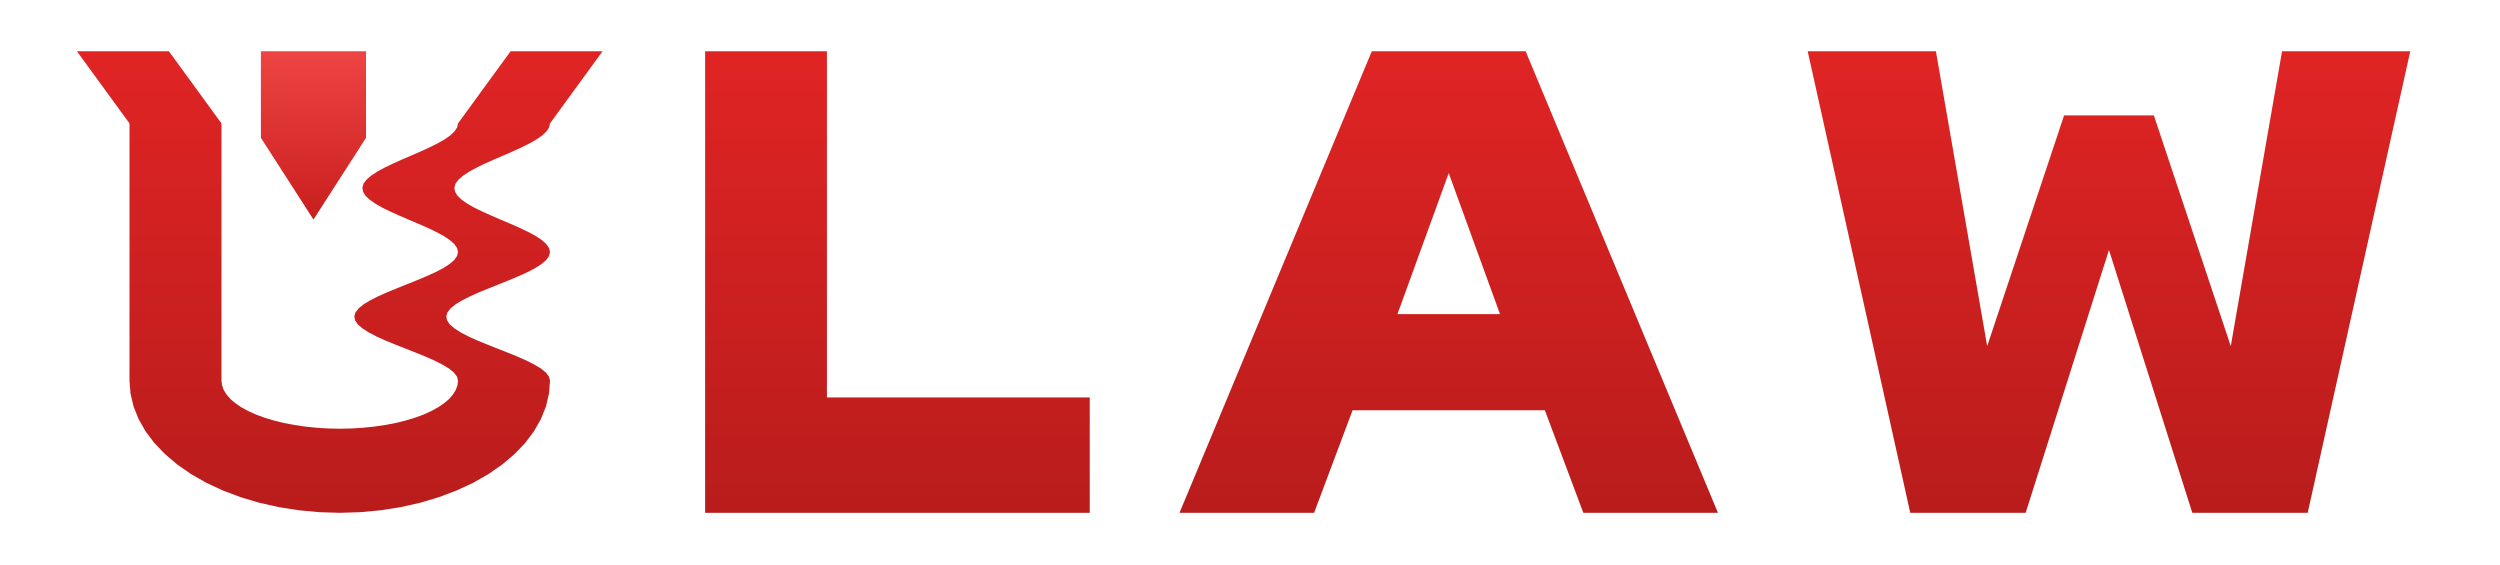
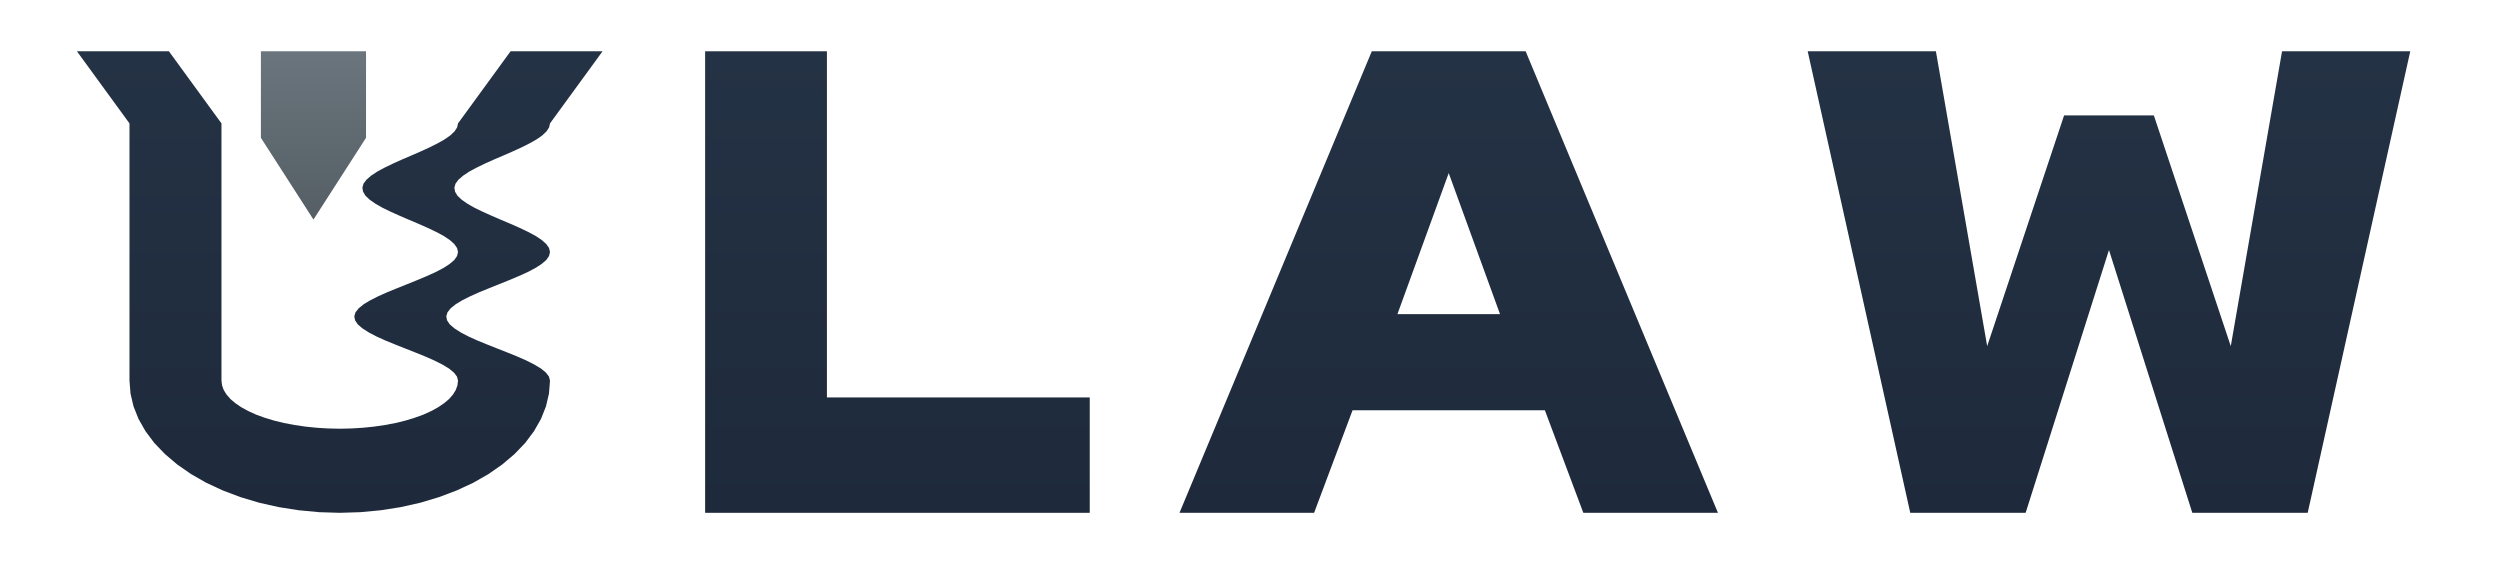
<svg xmlns="http://www.w3.org/2000/svg" viewBox="0 0 390 88" width="390" height="88" fill="none" role="img" aria-label="ULAW Holster Logo">
  <defs>
-     <linearGradient id="ulawRed" x1="0" y1="0" x2="0" y2="1">
-       <stop offset="0%" stop-color="#E02424" />
-       <stop offset="100%" stop-color="#B91C1C" />
+     <linearGradient id="dbNavy" x1="0" y1="0" x2="0" y2="1">
+       <stop offset="0%" stop-color="#243245" />
+       <stop offset="100%" stop-color="#1E2A3B" />
    </linearGradient>
-     <linearGradient id="ulawChevRed" x1="0" y1="0" x2="0" y2="1">
-       <stop offset="0%" stop-color="#EF4444" />
-       <stop offset="100%" stop-color="#C81E1E" />
+     <linearGradient id="dbSlate" x1="0" y1="0" x2="0" y2="1">
+       <stop offset="0%" stop-color="#6B757D" />
+       <stop offset="100%" stop-color="#545E64" />
    </linearGradient>
  </defs>
  <g id="ulaw-mark-u">
-     <path d="M 26.35 8.00 L 34.55 19.25 L 34.55 59.38 L 34.64 60.11 L 34.90 60.84 L 35.34 61.55 L 35.95 62.25 L 36.73 62.91 L 37.66 63.54 L 38.74 64.13 L 39.95 64.68 L 41.30 65.17 L 42.75 65.61 L 44.30 65.99 L 45.94 66.30 L 47.64 66.55 L 49.40 66.73 L 51.19 66.84 L 53.00 66.88 L 54.81 66.84 L 56.60 66.73 L 58.36 66.55 L 60.06 66.30 L 61.70 65.99 L 63.25 65.61 L 64.70 65.17 L 66.05 64.68 L 67.26 64.13 L 68.34 63.54 L 69.27 62.91 L 70.05 62.25 L 70.66 61.55 L 71.10 60.84 L 71.36 60.11 L 71.45 59.38 L 71.29 58.75 L 70.81 58.12 L 70.04 57.49 L 69.01 56.87 L 67.76 56.24 L 66.33 55.61 L 64.80 54.99 L 63.20 54.36 L 61.62 53.73 L 60.10 53.11 L 58.71 52.48 L 57.51 51.85 L 56.53 51.22 L 55.81 50.60 L 55.39 49.97 L 55.27 49.34 L 55.46 48.72 L 55.96 48.09 L 56.74 47.46 L 57.77 46.84 L 59.02 46.21 L 60.43 45.58 L 61.95 44.96 L 63.52 44.33 L 65.08 43.70 L 66.58 43.07 L 67.95 42.45 L 69.15 41.82 L 70.13 41.19 L 70.86 40.57 L 71.30 39.94 L 71.45 39.31 L 71.30 38.69 L 70.86 38.06 L 70.15 37.43 L 69.20 36.80 L 68.04 36.18 L 66.72 35.55 L 65.30 34.92 L 63.83 34.30 L 62.37 33.67 L 60.97 33.04 L 59.69 32.42 L 58.58 31.79 L 57.68 31.16 L 57.02 30.54 L 56.64 29.91 L 56.53 29.28 L 56.71 28.65 L 57.17 28.03 L 57.90 27.40 L 58.85 26.77 L 60.00 26.15 L 61.30 25.52 L 62.70 24.89 L 64.15 24.27 L 65.59 23.64 L 66.97 23.01 L 68.23 22.38 L 69.33 21.76 L 70.24 21.13 L 70.90 20.50 L 71.31 19.88 L 71.45 19.25 L 79.65 8.00 L 94.00 8.00 L 85.80 19.25 L 85.66 19.88 L 85.25 20.50 L 84.59 21.13 L 83.68 21.76 L 82.58 22.38 L 81.32 23.01 L 79.94 23.64 L 78.50 24.27 L 77.05 24.89 L 75.65 25.52 L 74.35 26.15 L 73.20 26.77 L 72.25 27.40 L 71.52 28.03 L 71.06 28.65 L 70.88 29.28 L 70.99 29.91 L 71.37 30.54 L 72.03 31.16 L 72.93 31.79 L 74.04 32.42 L 75.32 33.04 L 76.72 33.67 L 78.18 34.30 L 79.65 34.92 L 81.07 35.55 L 82.39 36.18 L 83.55 36.80 L 84.50 37.43 L 85.21 38.06 L 85.65 38.69 L 85.80 39.31 L 85.65 39.94 L 85.21 40.57 L 84.48 41.19 L 83.50 41.82 L 82.30 42.45 L 80.93 43.07 L 79.43 43.70 L 77.87 44.33 L 76.30 44.96 L 74.78 45.58 L 73.37 46.21 L 72.12 46.84 L 71.09 47.46 L 70.31 48.09 L 69.81 48.72 L 69.62 49.34 L 69.74 49.97 L 70.16 50.60 L 70.88 51.22 L 71.86 51.85 L 73.06 52.48 L 74.45 53.11 L 75.97 53.73 L 77.55 54.36 L 79.15 54.99 L 80.68 55.61 L 82.11 56.24 L 83.36 56.87 L 84.39 57.49 L 85.16 58.12 L 85.64 58.75 L 85.80 59.38 L 85.64 61.40 L 85.17 63.40 L 84.39 65.36 L 83.30 67.27 L 81.93 69.10 L 80.27 70.83 L 78.35 72.46 L 76.19 73.96 L 73.81 75.32 L 71.22 76.52 L 68.46 77.56 L 65.55 78.43 L 62.52 79.11 L 59.40 79.60 L 56.21 79.90 L 53.00 80.00 L 49.79 79.90 L 46.60 79.60 L 43.48 79.11 L 40.45 78.43 L 37.54 77.56 L 34.78 76.52 L 32.19 75.32 L 29.81 73.96 L 27.65 72.46 L 25.73 70.83 L 24.07 69.10 L 22.70 67.27 L 21.61 65.36 L 20.83 63.40 L 20.36 61.40 L 20.20 59.37 L 20.20 19.25 L 12.00 8.00 Z" fill="url(#ulawRed)" />
-     <path d="M 40.70 8.00 L 57.10 8.00 L 57.10 21.50 L 48.90 34.25 L 40.70 21.50 Z" fill="url(#ulawChevRed)" />
+     <path d="M 26.35 8.00 L 34.55 19.25 L 34.55 59.38 L 34.64 60.11 L 34.90 60.84 L 35.34 61.55 L 35.95 62.25 L 36.73 62.91 L 37.66 63.54 L 38.74 64.13 L 39.95 64.68 L 41.30 65.17 L 42.75 65.61 L 44.30 65.99 L 45.94 66.30 L 47.64 66.55 L 49.40 66.73 L 51.19 66.84 L 53.00 66.88 L 54.81 66.84 L 56.60 66.73 L 58.36 66.55 L 60.06 66.30 L 61.70 65.99 L 63.25 65.61 L 64.70 65.17 L 66.05 64.68 L 67.26 64.13 L 68.34 63.54 L 69.27 62.91 L 70.05 62.25 L 70.66 61.55 L 71.10 60.84 L 71.36 60.11 L 71.45 59.38 L 71.29 58.75 L 70.81 58.12 L 70.04 57.49 L 69.01 56.87 L 67.76 56.24 L 66.33 55.61 L 64.80 54.99 L 63.20 54.36 L 61.62 53.73 L 60.10 53.11 L 58.71 52.48 L 57.51 51.85 L 56.53 51.22 L 55.81 50.60 L 55.39 49.97 L 55.27 49.34 L 55.46 48.72 L 55.96 48.09 L 56.74 47.46 L 57.77 46.84 L 59.02 46.21 L 60.43 45.58 L 61.95 44.96 L 63.52 44.33 L 65.08 43.70 L 66.58 43.07 L 67.95 42.45 L 69.15 41.82 L 70.13 41.19 L 70.86 40.57 L 71.30 39.94 L 71.45 39.31 L 71.30 38.69 L 70.86 38.06 L 70.15 37.43 L 69.20 36.80 L 68.04 36.18 L 66.72 35.55 L 65.30 34.92 L 63.83 34.30 L 62.37 33.67 L 60.97 33.04 L 59.69 32.42 L 58.58 31.79 L 57.68 31.16 L 57.02 30.54 L 56.64 29.91 L 56.53 29.28 L 56.71 28.65 L 57.17 28.03 L 57.90 27.40 L 58.85 26.77 L 60.00 26.15 L 61.30 25.52 L 62.70 24.89 L 64.15 24.27 L 65.59 23.64 L 66.97 23.01 L 68.23 22.38 L 69.33 21.76 L 70.24 21.13 L 70.90 20.50 L 71.31 19.88 L 71.45 19.25 L 79.65 8.00 L 94.00 8.00 L 85.80 19.25 L 85.66 19.88 L 85.25 20.50 L 84.59 21.13 L 83.68 21.76 L 82.58 22.38 L 81.32 23.01 L 79.94 23.64 L 78.50 24.27 L 77.05 24.89 L 75.65 25.52 L 74.35 26.15 L 73.20 26.77 L 72.25 27.40 L 71.52 28.03 L 71.06 28.65 L 70.88 29.28 L 70.99 29.91 L 71.37 30.54 L 72.03 31.16 L 72.93 31.79 L 74.04 32.42 L 75.32 33.04 L 76.72 33.67 L 78.18 34.30 L 79.65 34.92 L 81.07 35.55 L 82.39 36.18 L 83.55 36.80 L 84.50 37.43 L 85.21 38.06 L 85.65 38.69 L 85.80 39.31 L 85.65 39.94 L 85.21 40.57 L 84.48 41.19 L 83.50 41.82 L 82.30 42.45 L 80.93 43.07 L 79.43 43.70 L 77.87 44.33 L 76.30 44.96 L 74.78 45.58 L 73.37 46.21 L 72.12 46.84 L 71.09 47.46 L 70.31 48.09 L 69.81 48.72 L 69.62 49.34 L 69.74 49.97 L 70.16 50.60 L 70.88 51.22 L 71.86 51.85 L 73.06 52.48 L 74.45 53.11 L 75.97 53.73 L 77.55 54.36 L 79.15 54.99 L 80.68 55.61 L 82.11 56.24 L 83.36 56.87 L 84.39 57.49 L 85.16 58.12 L 85.64 58.75 L 85.80 59.38 L 85.64 61.40 L 85.17 63.40 L 84.39 65.36 L 83.30 67.27 L 81.93 69.10 L 80.27 70.83 L 78.35 72.46 L 76.19 73.96 L 73.81 75.32 L 71.22 76.52 L 68.46 77.56 L 65.55 78.43 L 62.52 79.11 L 59.40 79.60 L 56.21 79.90 L 53.00 80.00 L 49.79 79.90 L 46.60 79.60 L 43.48 79.11 L 40.45 78.43 L 37.54 77.56 L 34.78 76.52 L 32.19 75.32 L 29.81 73.96 L 27.65 72.46 L 25.73 70.83 L 24.07 69.10 L 22.70 67.27 L 21.61 65.36 L 20.83 63.40 L 20.36 61.40 L 20.20 59.37 L 20.20 19.25 L 12.00 8.00 Z" fill="url(#dbNavy)" />
+     <path d="M 40.70 8.00 L 57.10 8.00 L 57.10 21.50 L 48.90 34.25 L 40.70 21.50 Z" fill="url(#dbSlate)" />
  </g>
-   <g id="ulaw-wordmark" fill="url(#ulawRed)">
+   <g id="ulaw-wordmark" fill="url(#dbNavy)">
    <path d="M 110.00 8.00 L 129.00 8.00 L 129.00 62.00 L 170.00 62.00 L 170.00 80.00 L 110.00 80.00 Z" />
    <path fill-rule="evenodd" d="M 214.00 8.00 L 184.00 80.00 L 205.00 80.00 L 211.00 64.00 L 241.00 64.00 L 247.00 80.00 L 268.00 80.00 L 238.00 8.00 Z M 226.00 27.00 L 234.00 49.00 L 218.00 49.00 Z" />
    <path d="M 282.00 8.00 L 298.00 80.00 L 316.00 80.00 L 329.00 39.00 L 342.00 80.00 L 360.00 80.00 L 376.00 8.00 L 356.00 8.00 L 348.00 54.00 L 336.00 18.00 L 322.00 18.00 L 310.00 54.00 L 302.00 8.00 Z" />
  </g>
</svg>
